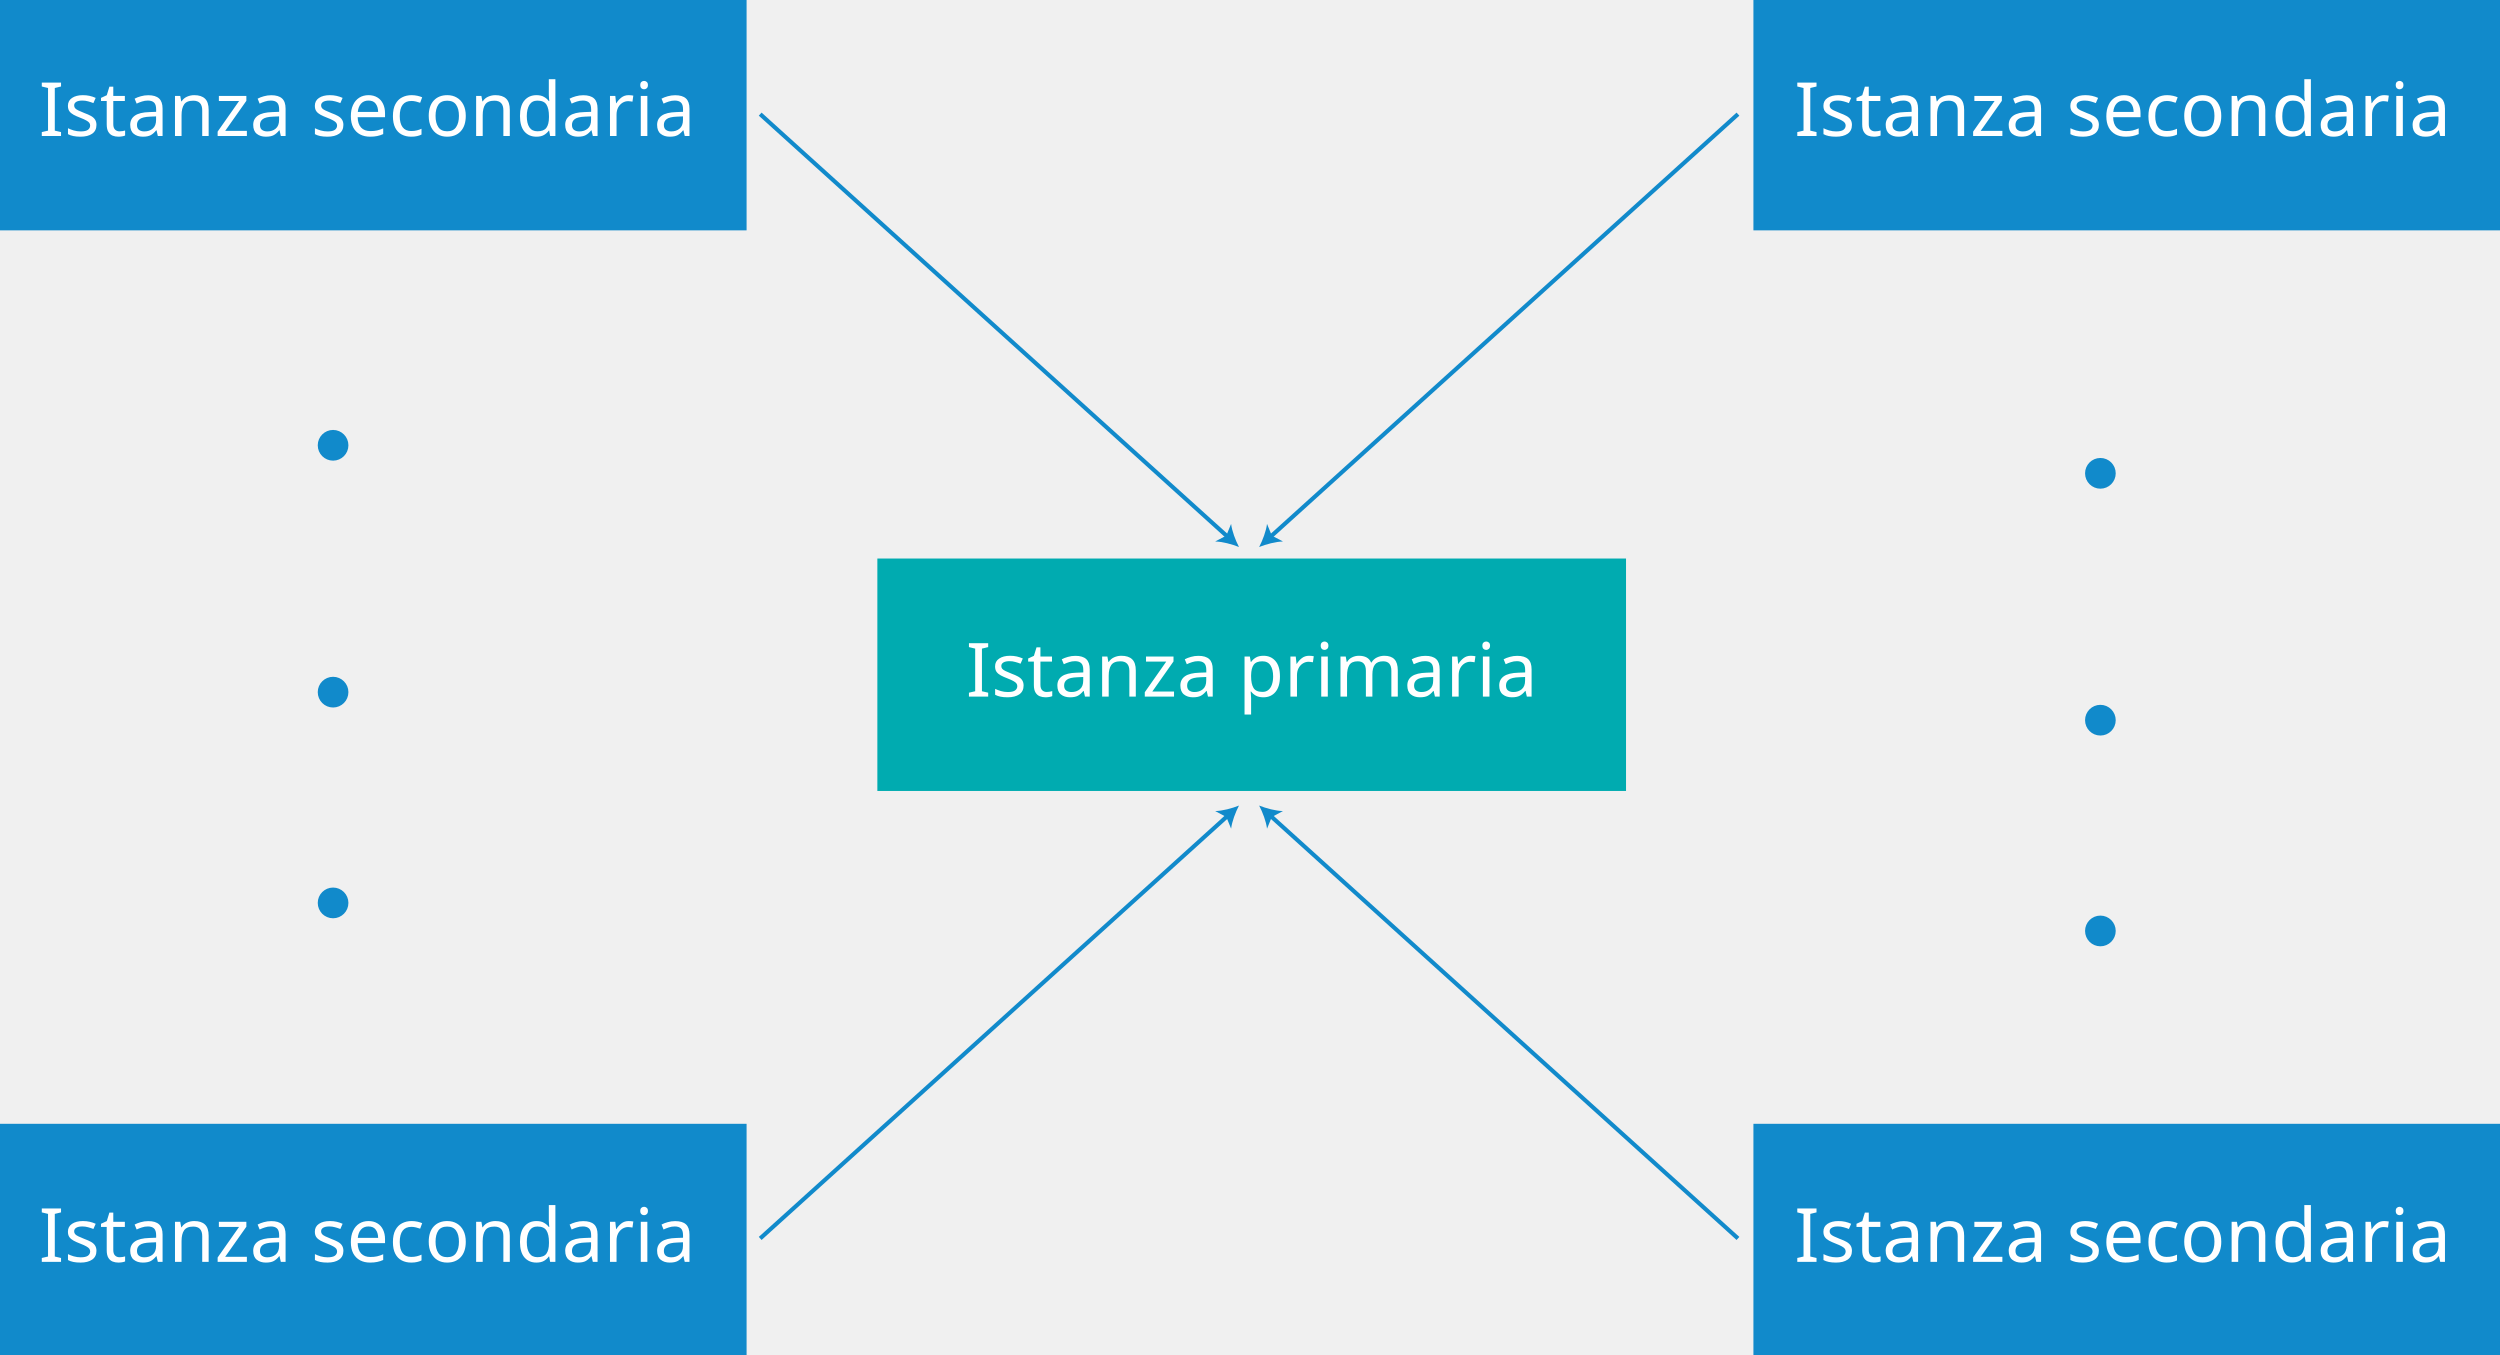
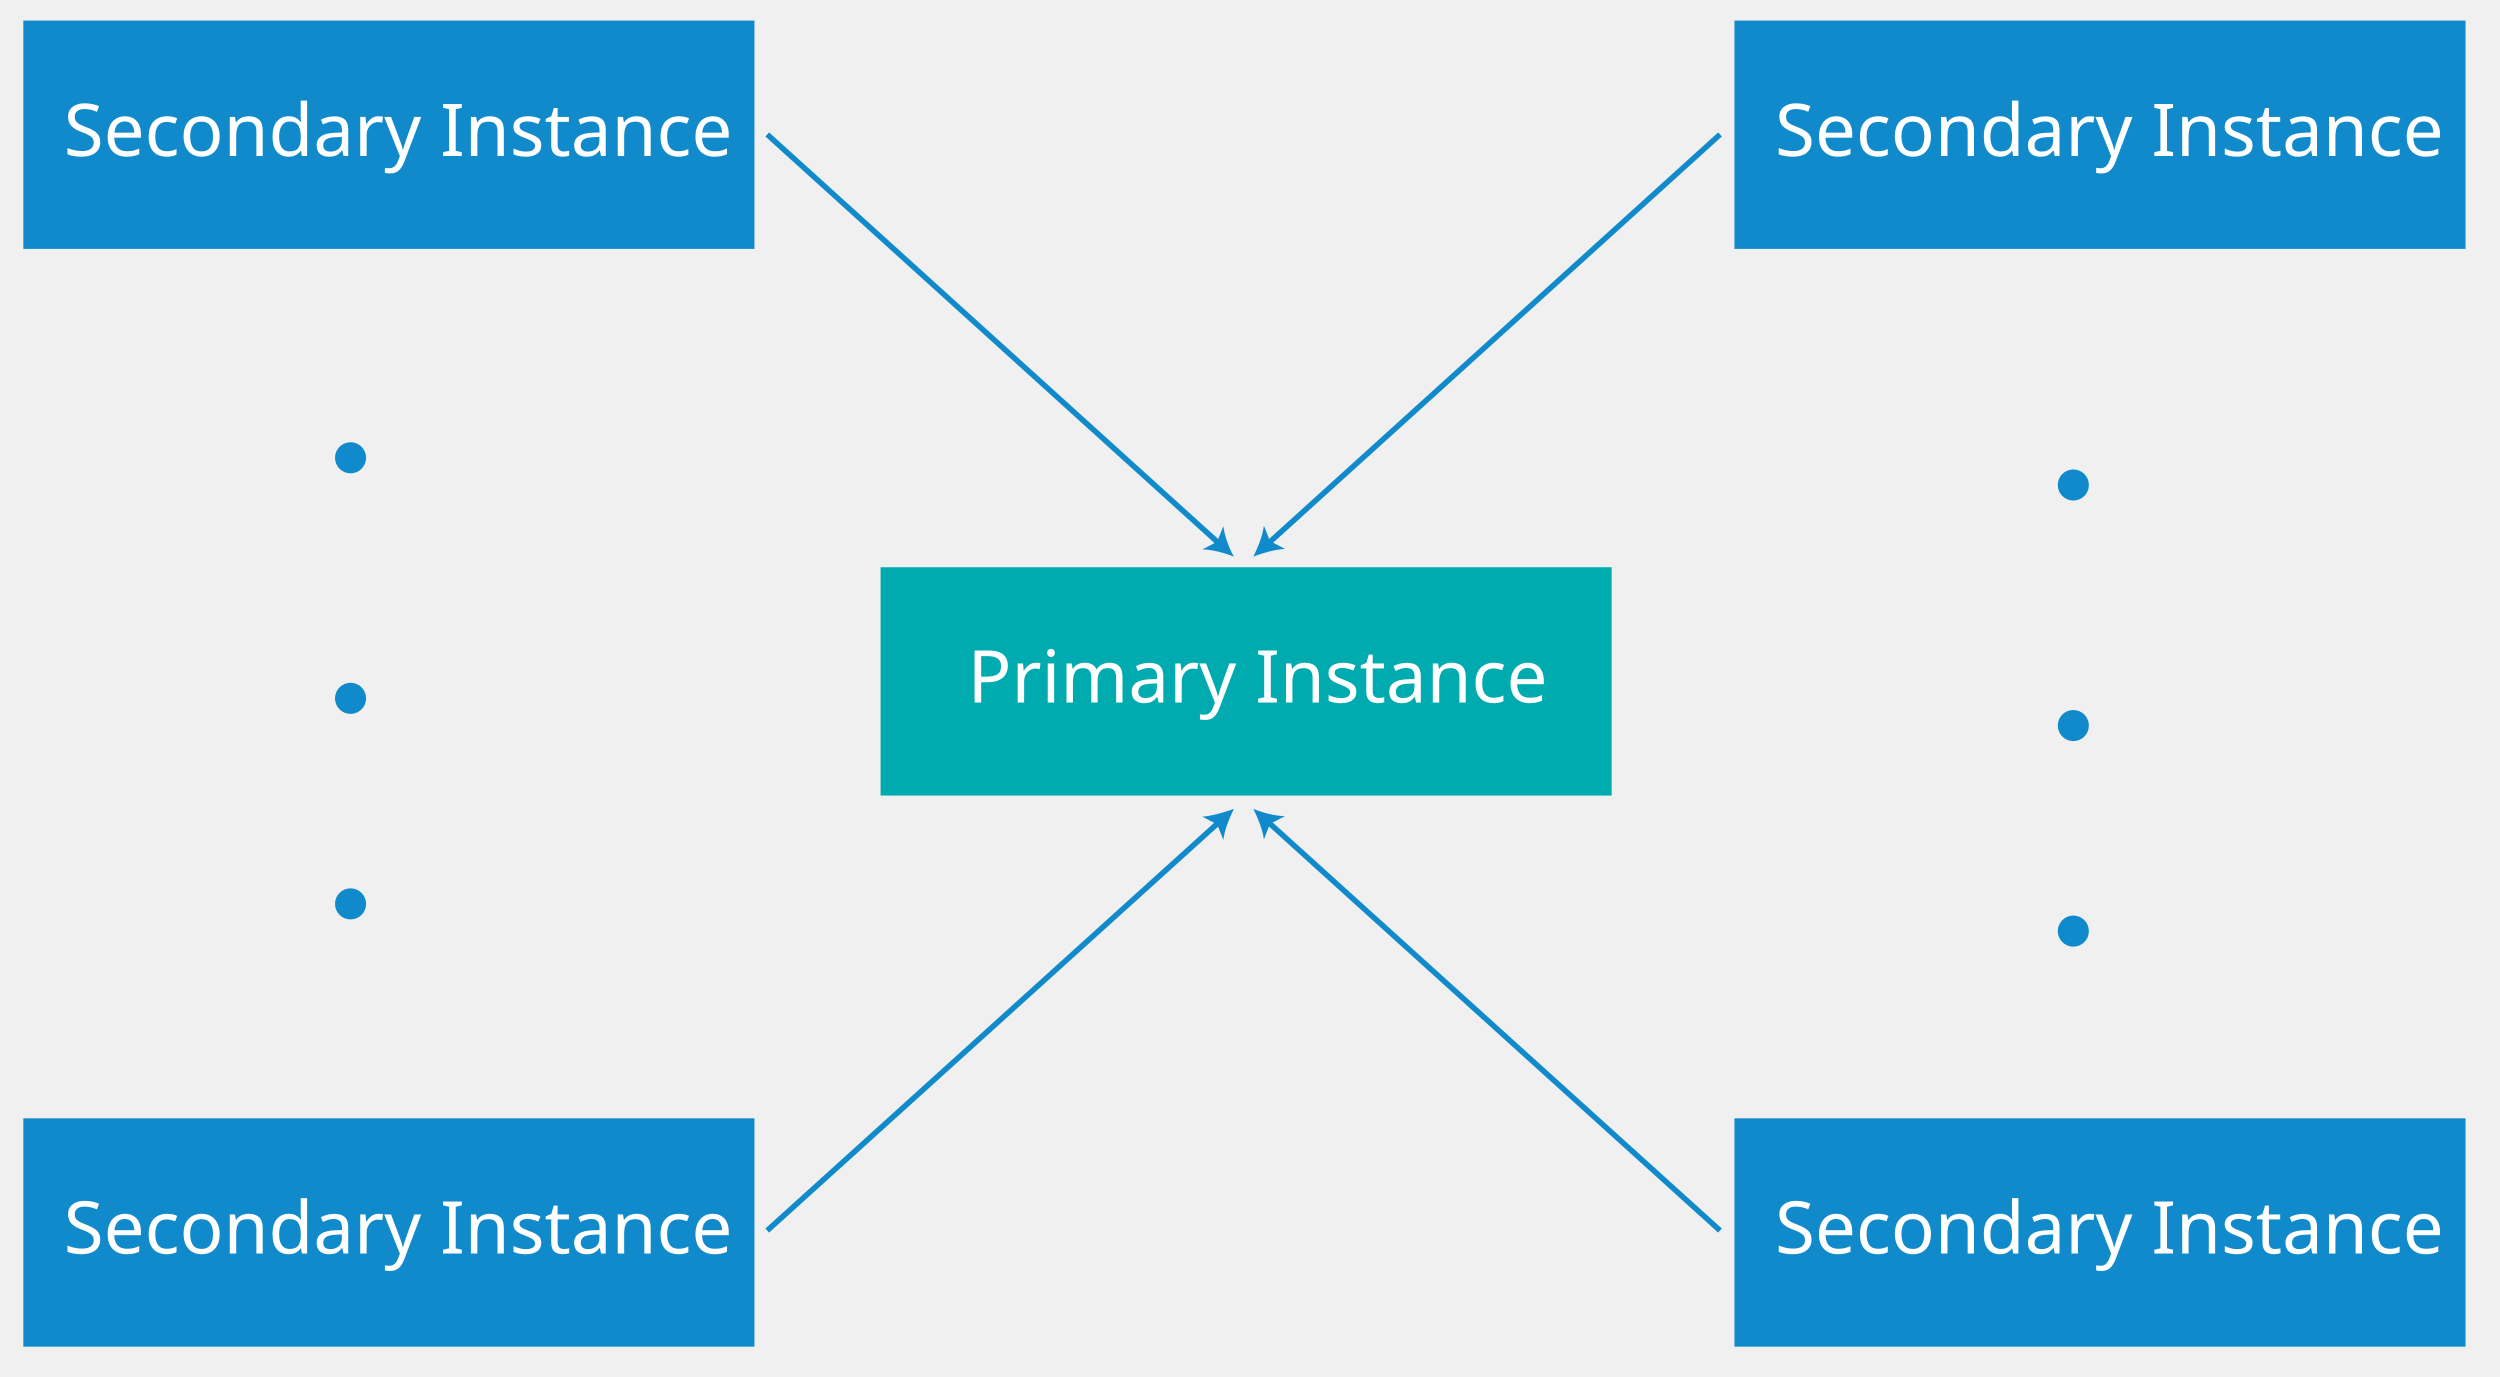
- <svg xmlns="http://www.w3.org/2000/svg" version="1.1" id="Layer_1" x="0px" y="0px" width="600px" height="325px" viewBox="0 0 600 325" enable-background="new 0 0 600 325" xml:space="preserve">
+ <svg xmlns="http://www.w3.org/2000/svg" version="1.1" id="Layer_1" x="0px" y="0px" viewBox="0 0 450 247.8" style="enable-background:new 0 0 450 247.8;" xml:space="preserve">
+   <style type="text/css">
+ 	.st0{fill:#00ABB0;stroke:#00ABB0;stroke-miterlimit:10;}
+ 	.st1{fill:#FFFFFF;}
+ 	.st2{font-family:'Roboto-Regular';}
+ 	.st3{font-size:13.114px;}
+ 	.st4{fill:#118ACB;stroke:#118ACB;stroke-miterlimit:10;}
+ 	.st5{fill:none;stroke:#118ACB;stroke-miterlimit:10;}
+ 	.st6{fill:#118ACB;}
+ </style>
  <g>
-     <rect x="211.065" y="134.546" fill="#00ABB0" stroke="#00ABB0" stroke-miterlimit="10" width="178.681" height="54.786" />
-     <text transform="matrix(0.9982 0 0 1 231.8291 167.1816)" fill="#FFFFFF" font-family="'Roboto-Regular'" font-size="17.937">Istanza primaria</text>
+     <rect x="159" y="102.6" class="st0" width="130.6" height="40.1" />
+     <text transform="matrix(0.9982 0 0 1 174.1595 126.4508)" class="st1 st2 st3">Primary Instance</text>
    <g>
-       <rect fill="#118ACB" stroke="#118ACB" stroke-miterlimit="10" width="178.681" height="54.786" />
-       <text transform="matrix(0.9982 0 0 1 9.314 32.6348)" fill="#FFFFFF" font-family="'Roboto-Regular'" font-size="17.937">Istanza secondaria</text>
-       <rect x="421.32" fill="#118ACB" stroke="#118ACB" stroke-miterlimit="10" width="178.68" height="54.786" />
-       <text transform="matrix(0.9982 0 0 1 430.6318 32.6348)" fill="#FFFFFF" font-family="'Roboto-Regular'" font-size="17.937">Istanza secondaria</text>
+       <rect x="4.7" y="4.2" class="st4" width="130.6" height="40.1" />
+       <text transform="matrix(0.9982 0 0 1 11.4759 28.0817)" class="st1 st2 st3">Secondary Instance</text>
+       <rect x="312.7" y="4.2" class="st4" width="130.6" height="40.1" />
+       <text transform="matrix(0.9982 0 0 1 319.5062 28.0817)" class="st1 st2 st3">Secondary Instance</text>
    </g>
    <g>
-       <rect y="270.213" fill="#118ACB" stroke="#118ACB" stroke-miterlimit="10" width="178.681" height="54.787" />
-       <text transform="matrix(0.9982 0 0 1 9.314 302.8486)" fill="#FFFFFF" font-family="'Roboto-Regular'" font-size="17.937">Istanza secondaria</text>
-       <rect x="421.32" y="270.213" fill="#118ACB" stroke="#118ACB" stroke-miterlimit="10" width="178.68" height="54.787" />
-       <text transform="matrix(0.9982 0 0 1 430.6318 302.8486)" fill="#FFFFFF" font-family="'Roboto-Regular'" font-size="17.937">Istanza secondaria</text>
+       <rect x="4.7" y="201.8" class="st4" width="130.6" height="40.1" />
+       <text transform="matrix(0.9982 0 0 1 11.4759 225.6383)" class="st1 st2 st3">Secondary Instance</text>
+       <rect x="312.7" y="201.8" class="st4" width="130.6" height="40.1" />
+       <text transform="matrix(0.9982 0 0 1 319.5062 225.6383)" class="st1 st2 st3">Secondary Instance</text>
    </g>
    <g>
      <g>
        <g>
-           <line fill="none" stroke="#118ACB" stroke-miterlimit="10" x1="182.443" y1="27.393" x2="294.672" y2="128.856" />
+           <line class="st5" x1="138.1" y1="24.2" x2="219.4" y2="97.8" />
          <g>
-             <path fill="#118ACB" d="M297.358,131.284c-1.688-0.674-3.979-1.292-5.718-1.323l2.679-1.424l1.147-2.809       C295.673,127.455,296.518,129.673,297.358,131.284z" />
+             <path class="st6" d="M222.1,100.2c-1.7-0.7-4-1.3-5.7-1.3l2.7-1.4l1.1-2.8C220.4,96.4,221.2,98.6,222.1,100.2z" />
          </g>
        </g>
      </g>
      <g>
        <g>
-           <line fill="none" stroke="#118ACB" stroke-miterlimit="10" x1="417.11" y1="27.393" x2="304.881" y2="128.856" />
+           <line class="st5" x1="309.6" y1="24.2" x2="228.3" y2="97.8" />
          <g>
-             <path fill="#118ACB" d="M302.194,131.284c0.84-1.612,1.685-3.83,1.891-5.556l1.148,2.809l2.679,1.424       C306.174,129.993,303.882,130.61,302.194,131.284z" />
+             <path class="st6" d="M225.6,100.2c0.8-1.6,1.7-3.8,1.9-5.6l1.1,2.8l2.7,1.4C229.6,98.9,227.3,99.5,225.6,100.2z" />
          </g>
        </g>
      </g>
    </g>
    <g>
      <g>
        <g>
-           <line fill="none" stroke="#118ACB" stroke-miterlimit="10" x1="182.443" y1="297.224" x2="294.672" y2="195.762" />
+           <line class="st5" x1="138.1" y1="221.5" x2="219.4" y2="148" />
          <g>
-             <path fill="#118ACB" d="M297.358,193.333c-0.84,1.611-1.685,3.83-1.891,5.556l-1.148-2.809l-2.679-1.424       C293.379,194.625,295.671,194.007,297.358,193.333z" />
+             <path class="st6" d="M222.1,145.6c-0.8,1.6-1.7,3.8-1.9,5.6l-1.1-2.8l-2.7-1.4C218.1,146.9,220.4,146.2,222.1,145.6z" />
          </g>
        </g>
      </g>
      <g>
        <g>
-           <line fill="none" stroke="#118ACB" stroke-miterlimit="10" x1="417.11" y1="297.224" x2="304.881" y2="195.762" />
+           <line class="st5" x1="309.6" y1="221.5" x2="228.3" y2="148" />
          <g>
-             <path fill="#118ACB" d="M302.194,193.333c1.688,0.674,3.979,1.291,5.718,1.322l-2.679,1.425l-1.148,2.809       C303.88,197.162,303.035,194.944,302.194,193.333z" />
+             <path class="st6" d="M225.6,145.6c1.7,0.7,4,1.3,5.7,1.3l-2.7,1.4l-1.1,2.8C227.3,149.4,226.4,147.2,225.6,145.6z" />
          </g>
        </g>
      </g>
    </g>
    <g>
-       <ellipse fill="#118ACB" stroke="#118ACB" stroke-miterlimit="10" cx="79.939" cy="106.871" rx="3.179" ry="3.186" />
-       <ellipse fill="#118ACB" stroke="#118ACB" stroke-miterlimit="10" cx="79.939" cy="166.117" rx="3.179" ry="3.186" />
-       <ellipse fill="#118ACB" stroke="#118ACB" stroke-miterlimit="10" cx="79.939" cy="216.7" rx="3.179" ry="3.186" />
+       <ellipse class="st4" cx="63.1" cy="82.4" rx="2.3" ry="2.3" />
+       <ellipse class="st4" cx="63.1" cy="125.7" rx="2.3" ry="2.3" />
+       <ellipse class="st4" cx="63.1" cy="162.7" rx="2.3" ry="2.3" />
    </g>
    <g>
-       <ellipse fill="#118ACB" stroke="#118ACB" stroke-miterlimit="10" cx="504.094" cy="113.598" rx="3.179" ry="3.186" />
-       <path fill="#118ACB" stroke="#118ACB" stroke-miterlimit="10" d="M507.273,172.846c0,1.759-1.424,3.184-3.18,3.184    s-3.179-1.425-3.179-3.184c0-1.762,1.423-3.187,3.179-3.187S507.273,171.084,507.273,172.846z" />
-       <ellipse fill="#118ACB" stroke="#118ACB" stroke-miterlimit="10" cx="504.094" cy="223.428" rx="3.179" ry="3.185" />
+       <ellipse class="st4" cx="373.2" cy="87.3" rx="2.3" ry="2.3" />
+       <ellipse class="st4" cx="373.2" cy="130.6" rx="2.3" ry="2.3" />
+       <ellipse class="st4" cx="373.2" cy="167.6" rx="2.3" ry="2.3" />
    </g>
  </g>
</svg>
